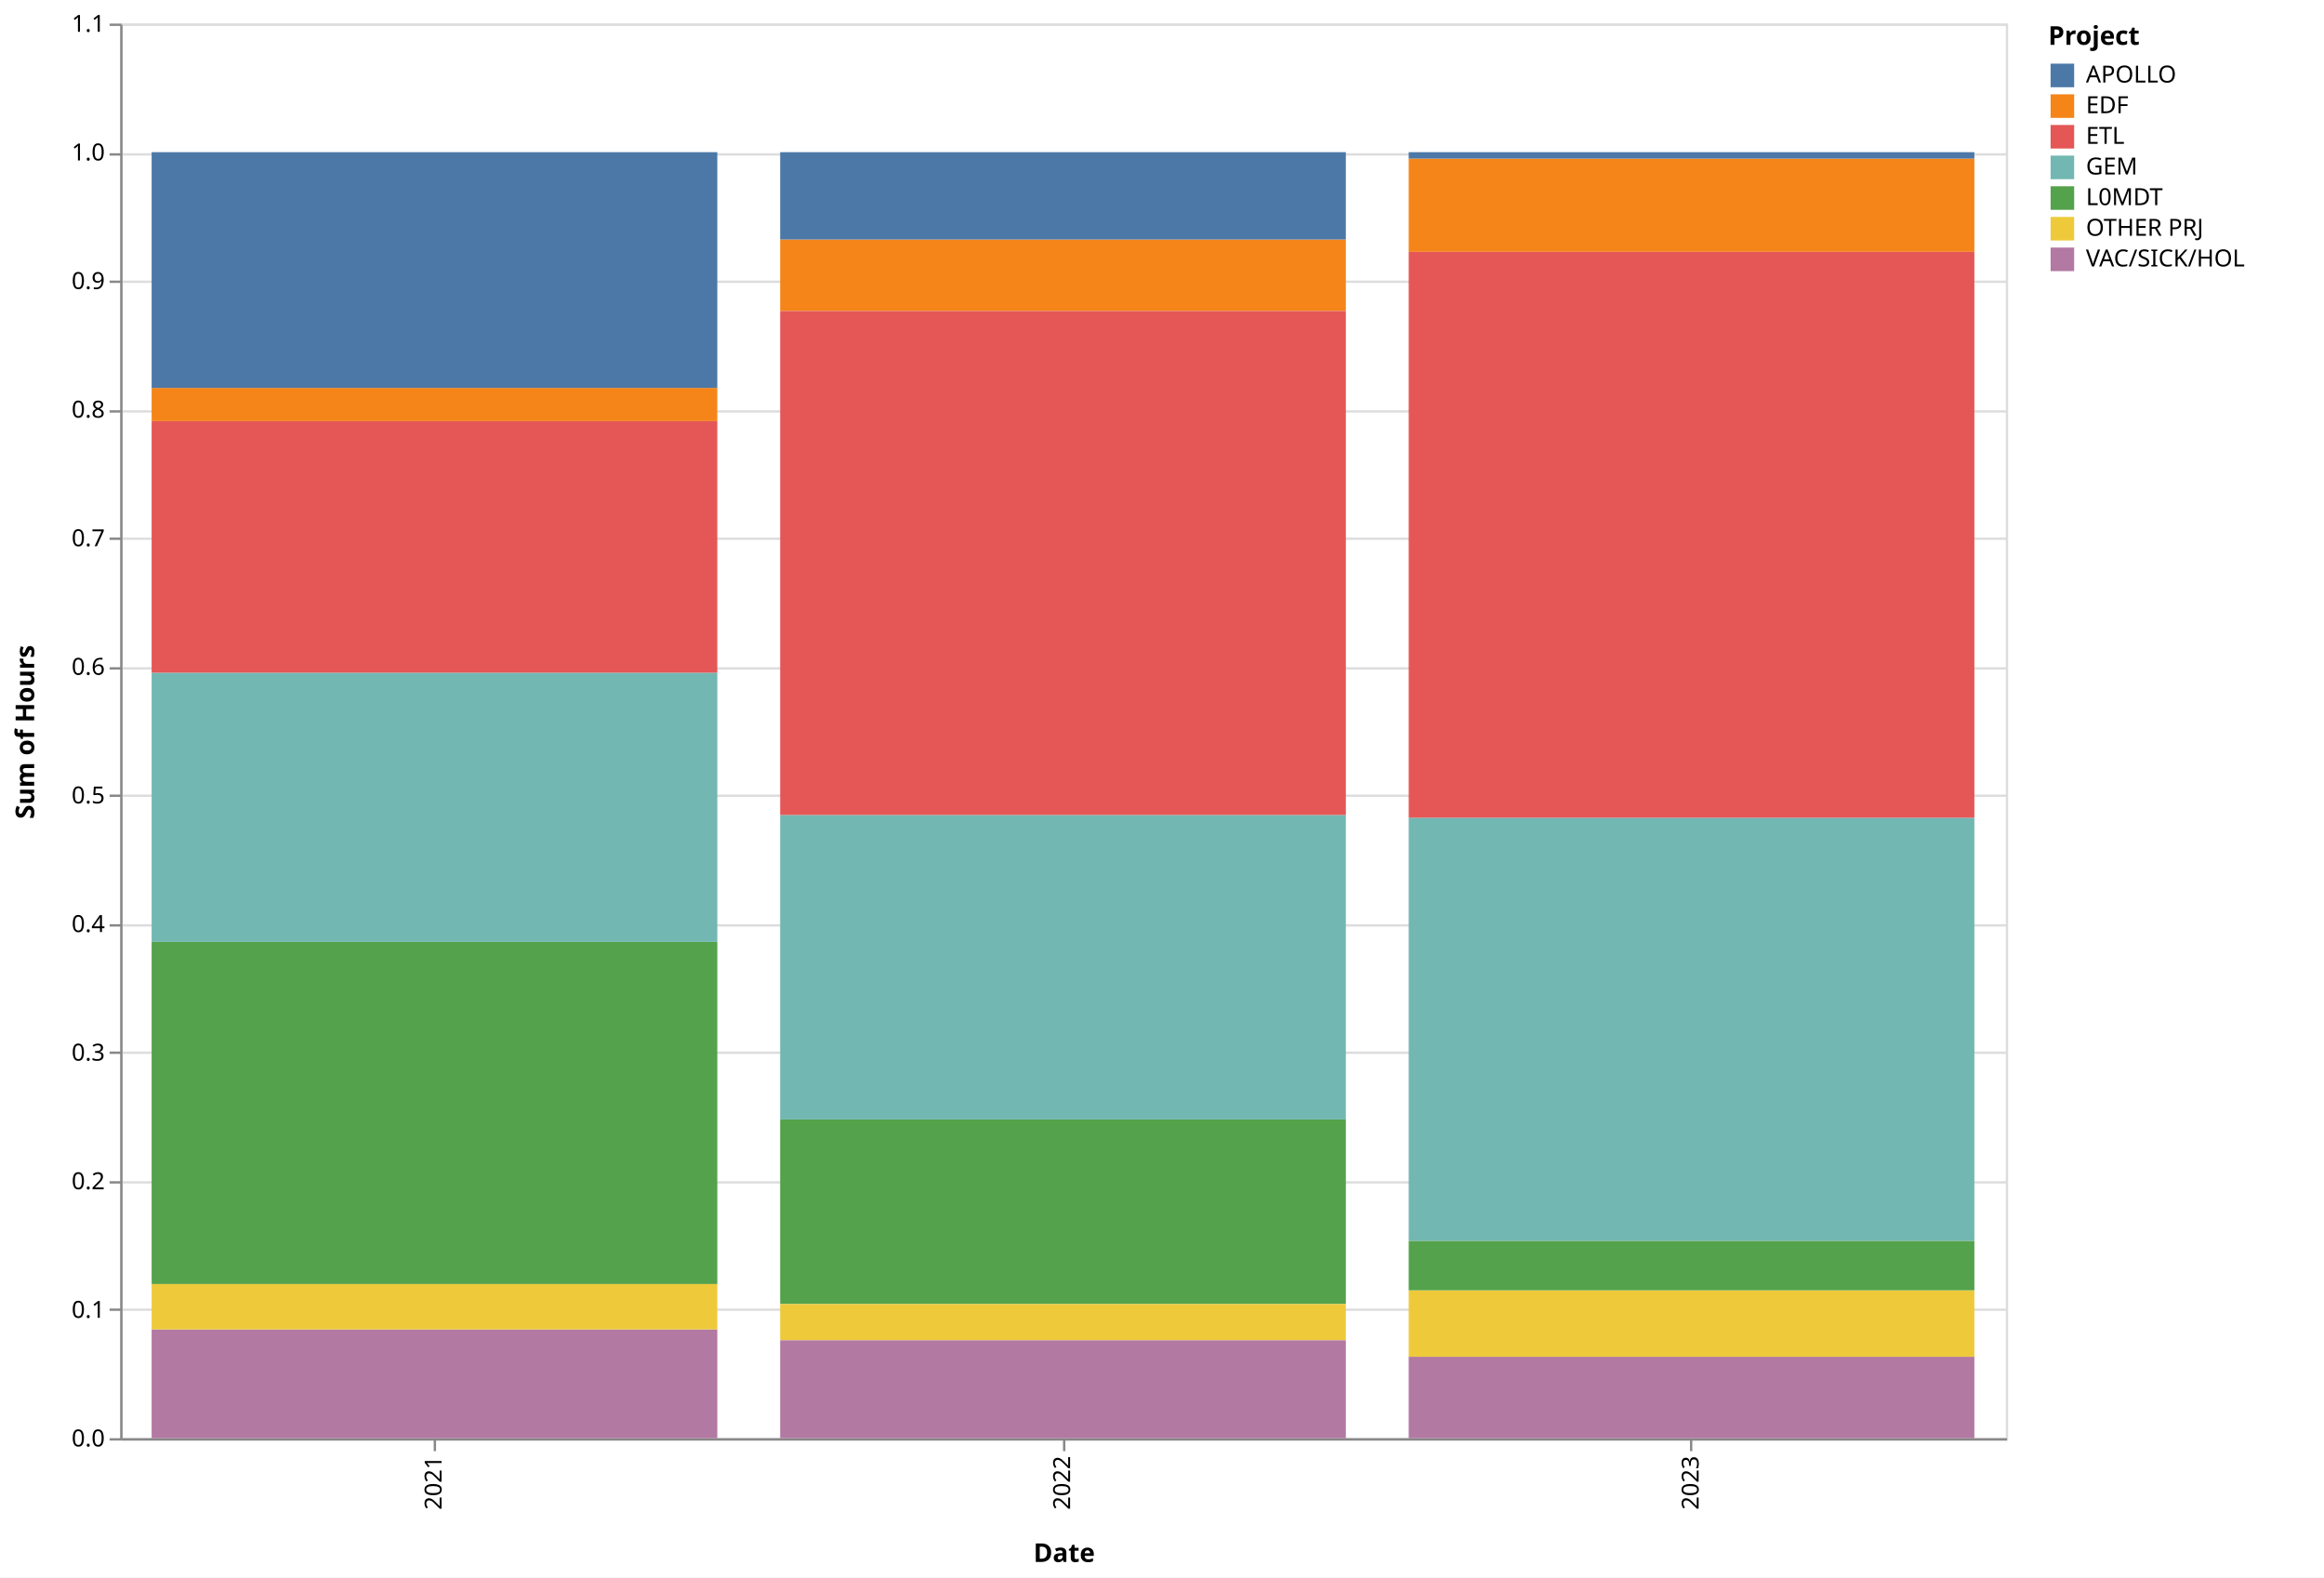
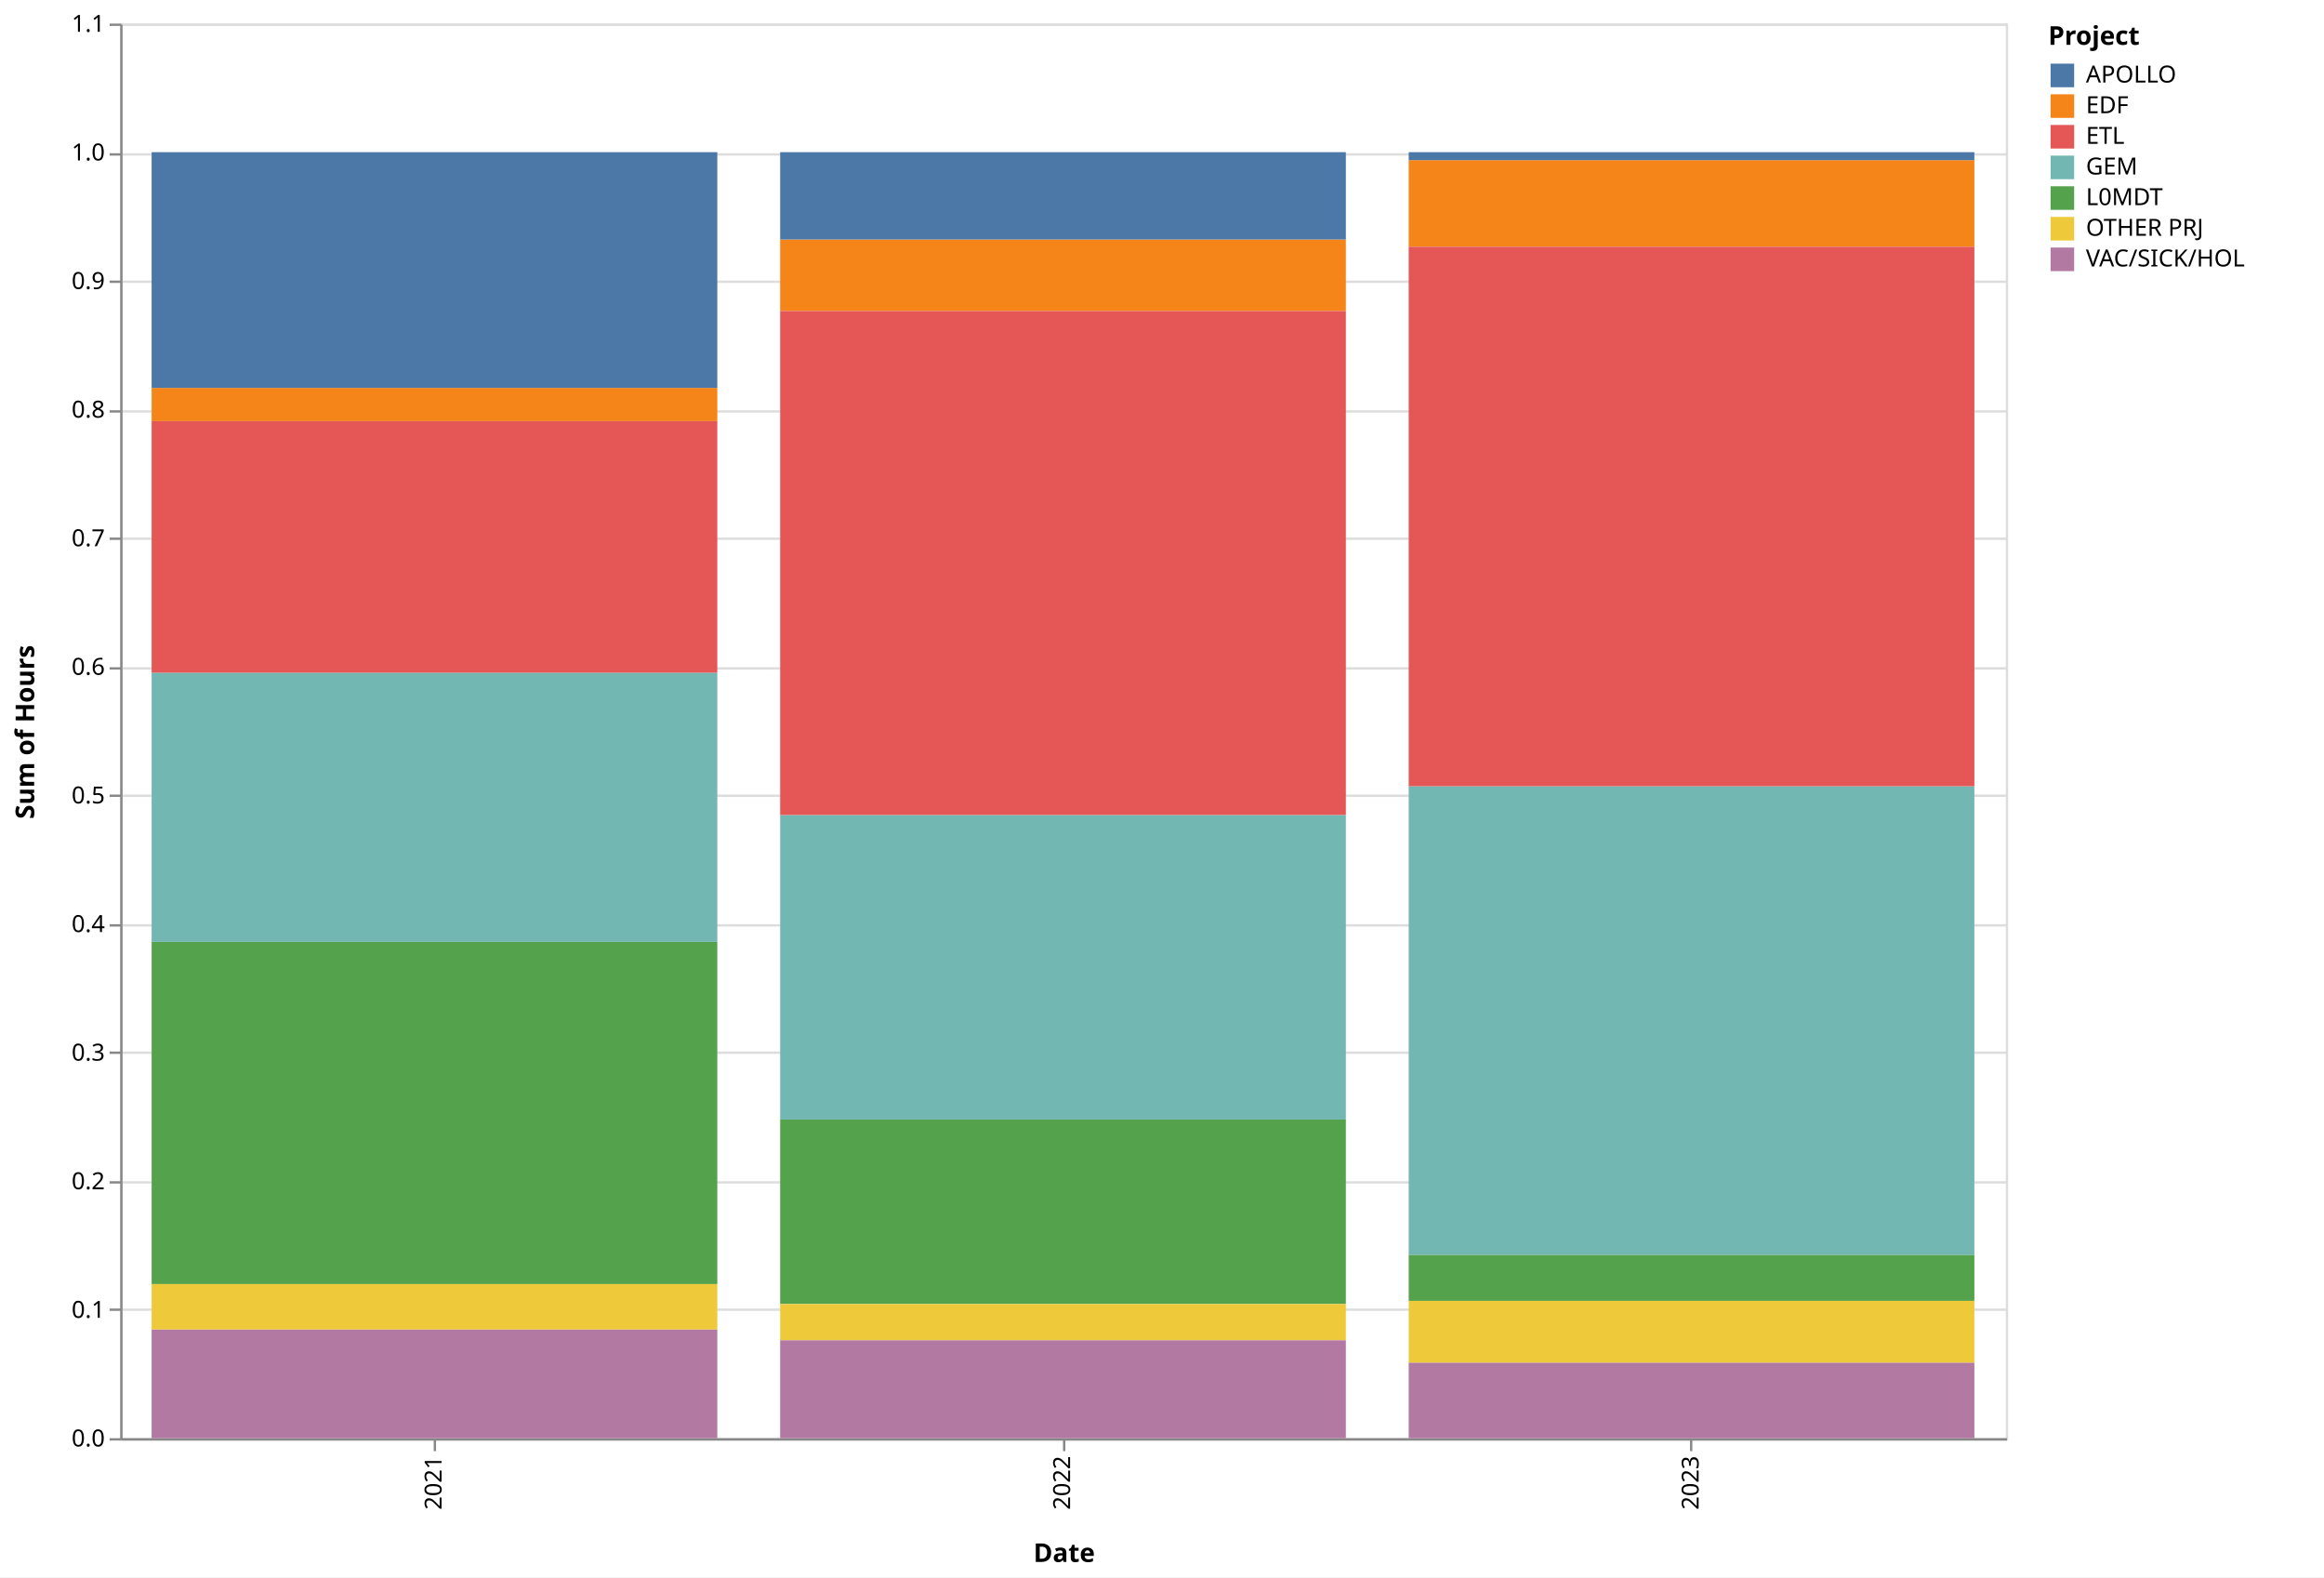
<svg xmlns="http://www.w3.org/2000/svg" class="marks" width="986" height="669" viewBox="0 0 986 669" version="1.1">
  <rect width="986" height="669" style="fill: white;" />
  <g transform="translate(51,10)">
    <g class="mark-group role-frame root">
      <g transform="translate(0,0)">
        <path class="background" d="M0.5,0.5h800v600h-800Z" style="fill: none; stroke: #ddd;" />
        <g>
          <g class="mark-group role-axis">
            <g transform="translate(0.5,0.5)">
              <path class="background" d="M0,0h0v0h0Z" style="pointer-events: none; fill: none;" />
              <g>
                <g class="mark-rule role-axis-grid" style="pointer-events: none;">
                  <line transform="translate(0,600)" x2="800" y2="0" style="fill: none; stroke: #ddd; stroke-width: 1; opacity: 1;" />
                  <line transform="translate(0,545)" x2="800" y2="0" style="fill: none; stroke: #ddd; stroke-width: 1; opacity: 1;" />
                  <line transform="translate(0,491)" x2="800" y2="0" style="fill: none; stroke: #ddd; stroke-width: 1; opacity: 1;" />
                  <line transform="translate(0,436)" x2="800" y2="0" style="fill: none; stroke: #ddd; stroke-width: 1; opacity: 1;" />
                  <line transform="translate(0,382)" x2="800" y2="0" style="fill: none; stroke: #ddd; stroke-width: 1; opacity: 1;" />
                  <line transform="translate(0,327)" x2="800" y2="0" style="fill: none; stroke: #ddd; stroke-width: 1; opacity: 1;" />
                  <line transform="translate(0,273)" x2="800" y2="0" style="fill: none; stroke: #ddd; stroke-width: 1; opacity: 1;" />
                  <line transform="translate(0,218)" x2="800" y2="0" style="fill: none; stroke: #ddd; stroke-width: 1; opacity: 1;" />
                  <line transform="translate(0,164)" x2="800" y2="0" style="fill: none; stroke: #ddd; stroke-width: 1; opacity: 1;" />
                  <line transform="translate(0,109)" x2="800" y2="0" style="fill: none; stroke: #ddd; stroke-width: 1; opacity: 1;" />
                  <line transform="translate(0,55)" x2="800" y2="0" style="fill: none; stroke: #ddd; stroke-width: 1; opacity: 1;" />
                  <line transform="translate(0,0)" x2="800" y2="0" style="fill: none; stroke: #ddd; stroke-width: 1; opacity: 1;" />
                </g>
              </g>
              <path class="foreground" d="" style="pointer-events: none; display: none; fill: none;" />
            </g>
          </g>
          <g class="mark-group role-axis">
            <g transform="translate(0.5,600.5)">
              <path class="background" d="M0,0h0v0h0Z" style="pointer-events: none; fill: none;" />
              <g>
                <g class="mark-rule role-axis-tick" style="pointer-events: none;">
                  <line transform="translate(133,0)" x2="0" y2="5" style="fill: none; stroke: #888; stroke-width: 1; opacity: 1;" />
                  <line transform="translate(400,0)" x2="0" y2="5" style="fill: none; stroke: #888; stroke-width: 1; opacity: 1;" />
                  <line transform="translate(666,0)" x2="0" y2="5" style="fill: none; stroke: #888; stroke-width: 1; opacity: 1;" />
                </g>
                <g class="mark-text role-axis-label" style="pointer-events: none;">
                  <text text-anchor="end" transform="translate(132.8333,7) rotate(270) translate(0,3)" style="font-family: sans-serif; font-size: 10px; fill: #000; opacity: 1;">2021</text>
                  <text text-anchor="end" transform="translate(399.5,7) rotate(270) translate(0,3)" style="font-family: sans-serif; font-size: 10px; fill: #000; opacity: 1;">2022</text>
                  <text text-anchor="end" transform="translate(666.1667,7) rotate(270) translate(0,3)" style="font-family: sans-serif; font-size: 10px; fill: #000; opacity: 1;">2023</text>
                </g>
                <g class="mark-rule role-axis-domain" style="pointer-events: none;">
                  <line transform="translate(0,0)" x2="800" y2="0" style="fill: none; stroke: #888; stroke-width: 1; opacity: 1;" />
                </g>
                <g class="mark-text role-axis-title" style="pointer-events: none;">
                  <text text-anchor="middle" transform="translate(400,52)" style="font-family: sans-serif; font-size: 11px; font-weight: bold; fill: #000; opacity: 1;">Date</text>
                </g>
              </g>
              <path class="foreground" d="" style="pointer-events: none; display: none; fill: none;" />
            </g>
          </g>
          <g class="mark-group role-axis">
            <g transform="translate(0.5,0.5)">
              <path class="background" d="M0,0h0v0h0Z" style="pointer-events: none; fill: none;" />
              <g>
                <g class="mark-rule role-axis-tick" style="pointer-events: none;">
                  <line transform="translate(0,600)" x2="-5" y2="0" style="fill: none; stroke: #888; stroke-width: 1; opacity: 1;" />
                  <line transform="translate(0,545)" x2="-5" y2="0" style="fill: none; stroke: #888; stroke-width: 1; opacity: 1;" />
                  <line transform="translate(0,491)" x2="-5" y2="0" style="fill: none; stroke: #888; stroke-width: 1; opacity: 1;" />
                  <line transform="translate(0,436)" x2="-5" y2="0" style="fill: none; stroke: #888; stroke-width: 1; opacity: 1;" />
                  <line transform="translate(0,382)" x2="-5" y2="0" style="fill: none; stroke: #888; stroke-width: 1; opacity: 1;" />
                  <line transform="translate(0,327)" x2="-5" y2="0" style="fill: none; stroke: #888; stroke-width: 1; opacity: 1;" />
                  <line transform="translate(0,273)" x2="-5" y2="0" style="fill: none; stroke: #888; stroke-width: 1; opacity: 1;" />
                  <line transform="translate(0,218)" x2="-5" y2="0" style="fill: none; stroke: #888; stroke-width: 1; opacity: 1;" />
                  <line transform="translate(0,164)" x2="-5" y2="0" style="fill: none; stroke: #888; stroke-width: 1; opacity: 1;" />
                  <line transform="translate(0,109)" x2="-5" y2="0" style="fill: none; stroke: #888; stroke-width: 1; opacity: 1;" />
                  <line transform="translate(0,55)" x2="-5" y2="0" style="fill: none; stroke: #888; stroke-width: 1; opacity: 1;" />
                  <line transform="translate(0,0)" x2="-5" y2="0" style="fill: none; stroke: #888; stroke-width: 1; opacity: 1;" />
                </g>
                <g class="mark-text role-axis-label" style="pointer-events: none;">
                  <text text-anchor="end" transform="translate(-7,603)" style="font-family: sans-serif; font-size: 10px; fill: #000; opacity: 1;">0.0</text>
                  <text text-anchor="end" transform="translate(-7,548.4545)" style="font-family: sans-serif; font-size: 10px; fill: #000; opacity: 1;">0.1</text>
                  <text text-anchor="end" transform="translate(-7,493.9091)" style="font-family: sans-serif; font-size: 10px; fill: #000; opacity: 1;">0.2</text>
                  <text text-anchor="end" transform="translate(-7,439.3636)" style="font-family: sans-serif; font-size: 10px; fill: #000; opacity: 1;">0.3</text>
                  <text text-anchor="end" transform="translate(-7,384.8182)" style="font-family: sans-serif; font-size: 10px; fill: #000; opacity: 1;">0.4</text>
                  <text text-anchor="end" transform="translate(-7,330.2727)" style="font-family: sans-serif; font-size: 10px; fill: #000; opacity: 1;">0.5</text>
                  <text text-anchor="end" transform="translate(-7,275.7273)" style="font-family: sans-serif; font-size: 10px; fill: #000; opacity: 1;">0.6</text>
                  <text text-anchor="end" transform="translate(-7,221.1818)" style="font-family: sans-serif; font-size: 10px; fill: #000; opacity: 1;">0.7</text>
                  <text text-anchor="end" transform="translate(-7,166.6364)" style="font-family: sans-serif; font-size: 10px; fill: #000; opacity: 1;">0.8</text>
                  <text text-anchor="end" transform="translate(-7,112.0909)" style="font-family: sans-serif; font-size: 10px; fill: #000; opacity: 1;">0.9</text>
                  <text text-anchor="end" transform="translate(-7,57.54545)" style="font-family: sans-serif; font-size: 10px; fill: #000; opacity: 1;">1.0</text>
                  <text text-anchor="end" transform="translate(-7,3)" style="font-family: sans-serif; font-size: 10px; fill: #000; opacity: 1;">1.1</text>
                </g>
                <g class="mark-rule role-axis-domain" style="pointer-events: none;">
                  <line transform="translate(0,600)" x2="0" y2="-600" style="fill: none; stroke: #888; stroke-width: 1; opacity: 1;" />
                </g>
                <g class="mark-text role-axis-title" style="pointer-events: none;">
                  <text text-anchor="middle" transform="translate(-35,300) rotate(-90) translate(0,-2)" style="font-family: sans-serif; font-size: 11px; font-weight: bold; fill: #000; opacity: 1;">Sum of Hours</text>
                </g>
              </g>
              <path class="foreground" d="" style="pointer-events: none; display: none; fill: none;" />
            </g>
          </g>
          <g class="mark-rect role-mark marks">
            <path d="M13.333,154.52h240v14.099h-240Z" style="fill: #f58518;" />
            <path d="M13.333,54.545h240v99.975h-240Z" style="fill: #4c78a8;" />
            <path d="M13.333,168.619h240v106.784h-240Z" style="fill: #e45756;" />
            <path d="M13.333,389.476h240v145.155h-240Z" style="fill: #54a24b;" />
            <path d="M13.333,275.403h240v114.074h-240Z" style="fill: #72b7b2;" />
            <path d="M13.333,553.858h240v46.142h-240Z" style="fill: #b279a2;" />
            <path d="M13.333,534.632h240v19.226h-240Z" style="fill: #eeca3b;" />
            <path d="M280,91.581h240v30.347h-240Z" style="fill: #f58518;" />
            <path d="M280,335.658h240v129.176h-240Z" style="fill: #72b7b2;" />
            <path d="M280,464.834h240v78.264h-240Z" style="fill: #54a24b;" />
            <path d="M280,121.929h240v213.73h-240Z" style="fill: #e45756;" />
            <path d="M280,543.099h240v15.373h-240Z" style="fill: #eeca3b;" />
            <path d="M280,54.545h240v37.036h-240Z" style="fill: #4c78a8;" />
            <path d="M280,558.472h240v41.528h-240Z" style="fill: #b279a2;" />
-             <path d="M546.667,565.455h240v34.545h-240Z" style="fill: #b279a2;" />
-             <path d="M546.667,336.818h240v179.545h-240Z" style="fill: #72b7b2;" />
-             <path d="M546.667,57.273h240v39.545h-240Z" style="fill: #f58518;" />
-             <path d="M546.667,96.818h240v240h-240Z" style="fill: #e45756;" />
-             <path d="M546.667,537.273h240v28.182h-240Z" style="fill: #eeca3b;" />
-             <path d="M546.667,516.364h240v20.909h-240Z" style="fill: #54a24b;" />
-             <path d="M546.667,54.545h240v2.727h-240Z" style="fill: #4c78a8;" />
+             <path d="M546.667,567.914h240v32.086h-240Z" style="fill: #b279a2;" />
+             <path d="M546.667,323.473h240v198.846h-240Z" style="fill: #72b7b2;" />
+             <path d="M546.667,57.923h240v36.73h-240Z" style="fill: #f58518;" />
+             <path d="M546.667,94.652h240v228.821h-240Z" style="fill: #e45756;" />
+             <path d="M546.667,541.739h240v26.175h-240Z" style="fill: #eeca3b;" />
+             <path d="M546.667,522.319h240v19.42h-240Z" style="fill: #54a24b;" />
+             <path d="M546.667,54.545h240v3.377h-240Z" style="fill: #4c78a8;" />
          </g>
          <g class="mark-group role-legend">
            <g transform="translate(818,0)">
              <path class="background" d="M0,0h112v105h-112Z" style="pointer-events: none; fill: none;" />
              <g>
                <g class="mark-group role-legend-entry">
                  <g transform="translate(0,16)">
                    <path class="background" d="M0,0h0v0h0Z" style="pointer-events: none; fill: none;" />
                    <g>
                      <g class="mark-group role-scope">
                        <g transform="translate(0,0)">
                          <path class="background" d="M0,0h112v11h-112Z" style="pointer-events: none; fill: none; opacity: 1;" />
                          <g>
                            <g class="mark-symbol role-legend-symbol" style="pointer-events: none;">
                              <path transform="translate(6,6)" d="M-5,-5h10v10h-10Z" style="fill: #4c78a8; stroke-width: 1.5; opacity: 1;" />
                            </g>
                            <g class="mark-text role-legend-label" style="pointer-events: none;">
                              <text text-anchor="start" transform="translate(16,9)" style="font-family: sans-serif; font-size: 10px; fill: #000; opacity: 1;">APOLLO</text>
                            </g>
                          </g>
                          <path class="foreground" d="" style="pointer-events: none; display: none; fill: none;" />
                        </g>
                        <g transform="translate(0,13)">
                          <path class="background" d="M0,0h112v11h-112Z" style="pointer-events: none; fill: none; opacity: 1;" />
                          <g>
                            <g class="mark-symbol role-legend-symbol" style="pointer-events: none;">
                              <path transform="translate(6,6)" d="M-5,-5h10v10h-10Z" style="fill: #f58518; stroke-width: 1.5; opacity: 1;" />
                            </g>
                            <g class="mark-text role-legend-label" style="pointer-events: none;">
                              <text text-anchor="start" transform="translate(16,9)" style="font-family: sans-serif; font-size: 10px; fill: #000; opacity: 1;">EDF</text>
                            </g>
                          </g>
                          <path class="foreground" d="" style="pointer-events: none; display: none; fill: none;" />
                        </g>
                        <g transform="translate(0,26)">
                          <path class="background" d="M0,0h112v11h-112Z" style="pointer-events: none; fill: none; opacity: 1;" />
                          <g>
                            <g class="mark-symbol role-legend-symbol" style="pointer-events: none;">
                              <path transform="translate(6,6)" d="M-5,-5h10v10h-10Z" style="fill: #e45756; stroke-width: 1.5; opacity: 1;" />
                            </g>
                            <g class="mark-text role-legend-label" style="pointer-events: none;">
                              <text text-anchor="start" transform="translate(16,9)" style="font-family: sans-serif; font-size: 10px; fill: #000; opacity: 1;">ETL</text>
                            </g>
                          </g>
                          <path class="foreground" d="" style="pointer-events: none; display: none; fill: none;" />
                        </g>
                        <g transform="translate(0,39)">
                          <path class="background" d="M0,0h112v11h-112Z" style="pointer-events: none; fill: none; opacity: 1;" />
                          <g>
                            <g class="mark-symbol role-legend-symbol" style="pointer-events: none;">
                              <path transform="translate(6,6)" d="M-5,-5h10v10h-10Z" style="fill: #72b7b2; stroke-width: 1.5; opacity: 1;" />
                            </g>
                            <g class="mark-text role-legend-label" style="pointer-events: none;">
                              <text text-anchor="start" transform="translate(16,9)" style="font-family: sans-serif; font-size: 10px; fill: #000; opacity: 1;">GEM</text>
                            </g>
                          </g>
                          <path class="foreground" d="" style="pointer-events: none; display: none; fill: none;" />
                        </g>
                        <g transform="translate(0,52)">
                          <path class="background" d="M0,0h112v11h-112Z" style="pointer-events: none; fill: none; opacity: 1;" />
                          <g>
                            <g class="mark-symbol role-legend-symbol" style="pointer-events: none;">
                              <path transform="translate(6,6)" d="M-5,-5h10v10h-10Z" style="fill: #54a24b; stroke-width: 1.5; opacity: 1;" />
                            </g>
                            <g class="mark-text role-legend-label" style="pointer-events: none;">
                              <text text-anchor="start" transform="translate(16,9)" style="font-family: sans-serif; font-size: 10px; fill: #000; opacity: 1;">L0MDT</text>
                            </g>
                          </g>
                          <path class="foreground" d="" style="pointer-events: none; display: none; fill: none;" />
                        </g>
                        <g transform="translate(0,65)">
                          <path class="background" d="M0,0h112v11h-112Z" style="pointer-events: none; fill: none; opacity: 1;" />
                          <g>
                            <g class="mark-symbol role-legend-symbol" style="pointer-events: none;">
                              <path transform="translate(6,6)" d="M-5,-5h10v10h-10Z" style="fill: #eeca3b; stroke-width: 1.5; opacity: 1;" />
                            </g>
                            <g class="mark-text role-legend-label" style="pointer-events: none;">
                              <text text-anchor="start" transform="translate(16,9)" style="font-family: sans-serif; font-size: 10px; fill: #000; opacity: 1;">OTHER PRJ</text>
                            </g>
                          </g>
                          <path class="foreground" d="" style="pointer-events: none; display: none; fill: none;" />
                        </g>
                        <g transform="translate(0,78)">
                          <path class="background" d="M0,0h112v11h-112Z" style="pointer-events: none; fill: none; opacity: 1;" />
                          <g>
                            <g class="mark-symbol role-legend-symbol" style="pointer-events: none;">
                              <path transform="translate(6,6)" d="M-5,-5h10v10h-10Z" style="fill: #b279a2; stroke-width: 1.5; opacity: 1;" />
                            </g>
                            <g class="mark-text role-legend-label" style="pointer-events: none;">
                              <text text-anchor="start" transform="translate(16,9)" style="font-family: sans-serif; font-size: 10px; fill: #000; opacity: 1;">VAC/SICK/HOL</text>
                            </g>
                          </g>
                          <path class="foreground" d="" style="pointer-events: none; display: none; fill: none;" />
                        </g>
                      </g>
                    </g>
                    <path class="foreground" d="" style="pointer-events: none; display: none; fill: none;" />
                  </g>
                </g>
                <g class="mark-text role-legend-title" style="pointer-events: none;">
                  <text text-anchor="start" transform="translate(0,9)" style="font-family: sans-serif; font-size: 11px; font-weight: bold; fill: #000; opacity: 1;">Project</text>
                </g>
              </g>
              <path class="foreground" d="" style="pointer-events: none; display: none; fill: none;" />
            </g>
          </g>
        </g>
        <path class="foreground" d="" style="display: none; fill: none;" />
      </g>
    </g>
  </g>
</svg>
